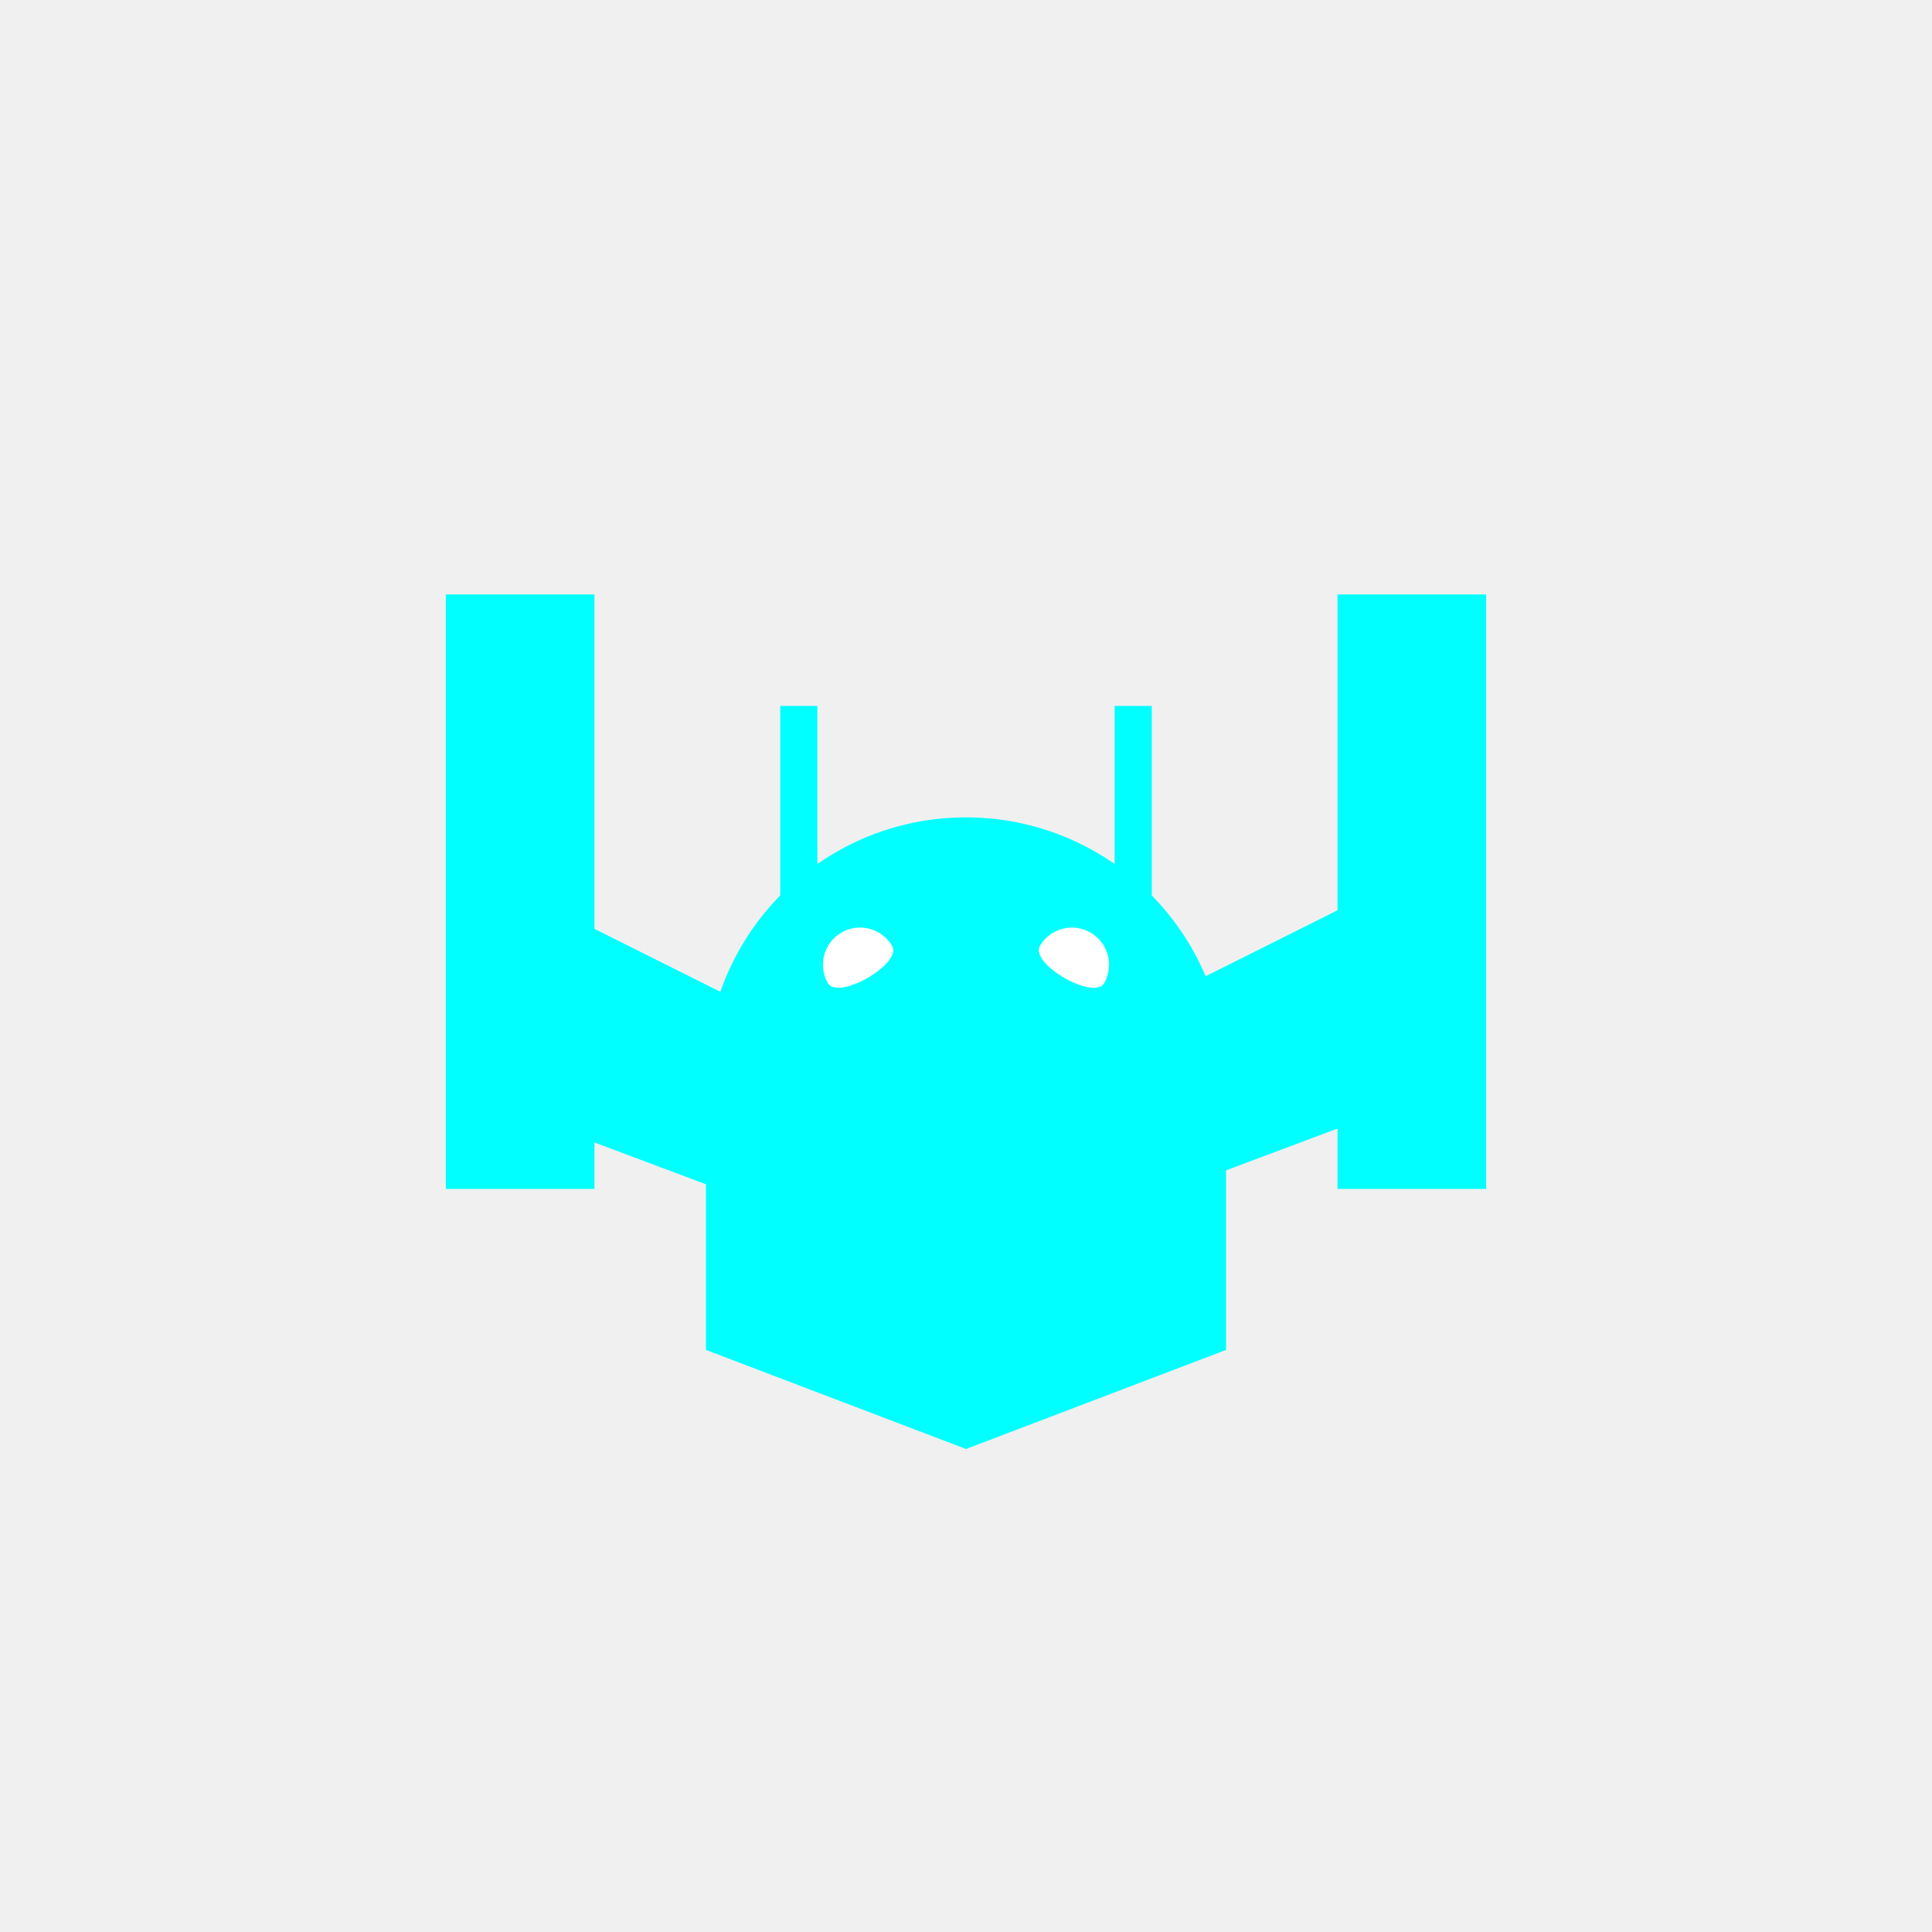
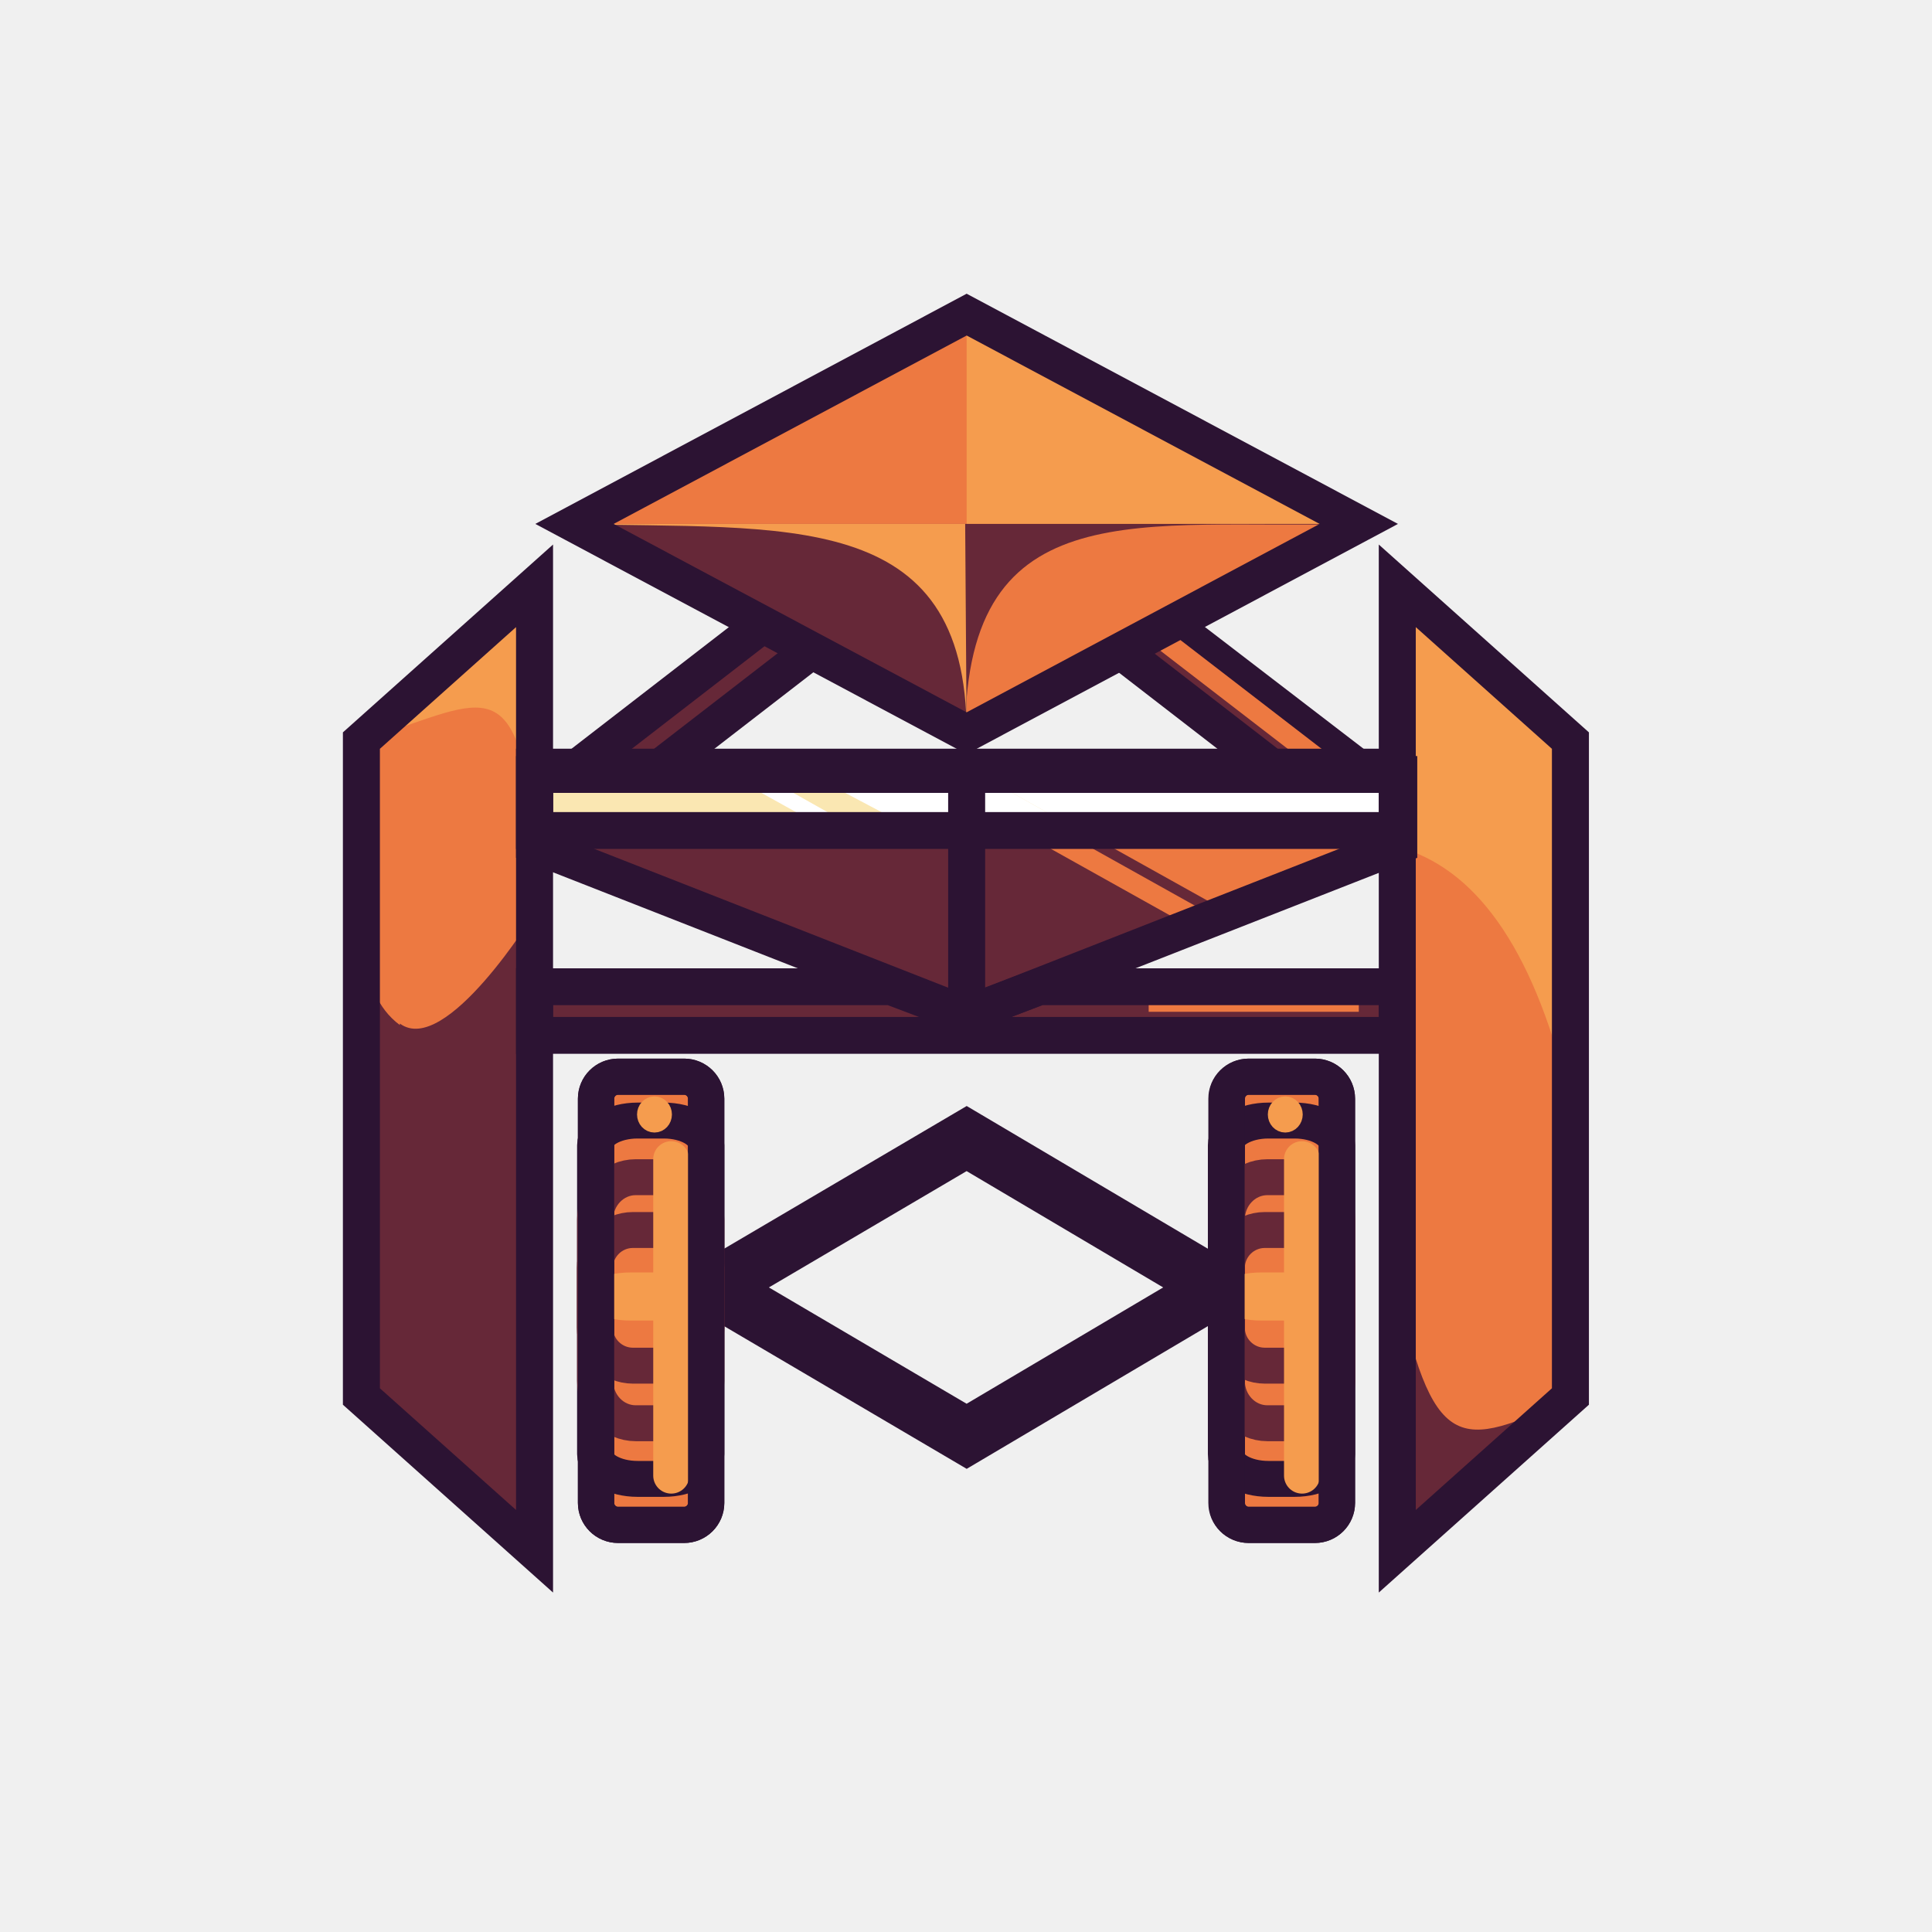
- <svg xmlns="http://www.w3.org/2000/svg" width="52" height="52" viewBox="-10 -10 52 52">
-   <g fill="cyan" fill-rule="evenodd" transform="translate(2 6)">
-     <circle cx="14" cy="13" r="7" />
-     <path d="M4 0v16H0V0zM28 0v16h-4V0z" />
-     <path d="M2 8l8 4v5l-8-3zM25 8l-8 4v5l8-3zM9 3h1v6H9zM18 3h1v6h-1z" />
-     <path fill="#FFF" d="M12.012 9.46a1 1 0 0 0-1.732 1c.277.48 2.009-.52 1.732-1zM17.72 10.46a1 1 0 0 0-1.732-1c-.277.48 1.455 1.48 1.732 1z" />
-     <path d="M7 15h14v5.333L14 23l-7-2.667z" />
+ <svg xmlns="http://www.w3.org/2000/svg" enable-background="new" width="1in" height="1in" viewBox="0 0 1 1" version="1.1" id="svg827">
+   <defs id="defs821" />
+   <g style="display:inline" id="layer8">
+     <g style="stroke-width:1.308" transform="matrix(0.7659576,0,0,0.7629152,-0.5061308,0.8235305)" id="g1040">
+       <path id="path945-5" d="M 1.404,-0.693 1.587,-0.552 1.565,-0.524 1.382,-0.666 Z" style="color:#000000;font-style:normal;font-variant:normal;font-weight:normal;font-stretch:normal;font-size:medium;line-height:normal;font-family:sans-serif;font-variant-ligatures:normal;font-variant-position:normal;font-variant-caps:normal;font-variant-numeric:normal;font-variant-alternates:normal;font-feature-settings:normal;text-indent:0;text-align:start;text-decoration:none;text-decoration-line:none;text-decoration-style:solid;text-decoration-color:#000000;letter-spacing:normal;word-spacing:normal;text-transform:none;writing-mode:lr-tb;direction:ltr;text-orientation:mixed;dominant-baseline:auto;baseline-shift:baseline;text-anchor:start;white-space:normal;shape-padding:0;clip-rule:nonzero;display:inline;overflow:visible;visibility:visible;opacity:1;isolation:auto;mix-blend-mode:normal;color-interpolation:sRGB;color-interpolation-filters:linearRGB;solid-color:#000000;solid-opacity:1;vector-effect:none;fill:#662838;fill-opacity:1;fill-rule:nonzero;stroke:#2c1333;stroke-width:0.025;stroke-linecap:butt;stroke-linejoin:miter;stroke-miterlimit:4;stroke-dasharray:none;stroke-dashoffset:0;stroke-opacity:1;color-rendering:auto;image-rendering:auto;shape-rendering:auto;text-rendering:auto;enable-background:accumulate" />
+       <path style="color:#000000;font-style:normal;font-variant:normal;font-weight:normal;font-stretch:normal;font-size:medium;line-height:normal;font-family:sans-serif;font-variant-ligatures:normal;font-variant-position:normal;font-variant-caps:normal;font-variant-numeric:normal;font-variant-alternates:normal;font-feature-settings:normal;text-indent:0;text-align:start;text-decoration:none;text-decoration-line:none;text-decoration-style:solid;text-decoration-color:#000000;letter-spacing:normal;word-spacing:normal;text-transform:none;writing-mode:lr-tb;direction:ltr;text-orientation:mixed;dominant-baseline:auto;baseline-shift:baseline;text-anchor:start;white-space:normal;shape-padding:0;clip-rule:nonzero;display:inline;overflow:visible;visibility:visible;opacity:1;isolation:auto;mix-blend-mode:normal;color-interpolation:sRGB;color-interpolation-filters:linearRGB;solid-color:#000000;solid-opacity:1;vector-effect:none;fill:#662838;fill-opacity:1;fill-rule:nonzero;stroke:none;stroke-width:0.025;stroke-linecap:butt;stroke-linejoin:miter;stroke-miterlimit:4;stroke-dasharray:none;stroke-dashoffset:0;stroke-opacity:1;color-rendering:auto;image-rendering:auto;shape-rendering:auto;text-rendering:auto;enable-background:accumulate" d="m 1.001,-0.41 v 0.033 h 0.625 v -0.033 z" id="path929-3" />
+       <path style="color:#000000;font-style:normal;font-variant:normal;font-weight:normal;font-stretch:normal;font-size:medium;line-height:normal;font-family:sans-serif;font-variant-ligatures:normal;font-variant-position:normal;font-variant-caps:normal;font-variant-numeric:normal;font-variant-alternates:normal;font-feature-settings:normal;text-indent:0;text-align:start;text-decoration:none;text-decoration-line:none;text-decoration-style:solid;text-decoration-color:#000000;letter-spacing:normal;word-spacing:normal;text-transform:none;writing-mode:lr-tb;direction:ltr;text-orientation:mixed;dominant-baseline:auto;baseline-shift:baseline;text-anchor:start;white-space:normal;shape-padding:0;clip-rule:nonzero;display:inline;overflow:visible;visibility:visible;opacity:1;isolation:auto;mix-blend-mode:normal;color-interpolation:sRGB;color-interpolation-filters:linearRGB;solid-color:#000000;solid-opacity:1;vector-effect:none;fill:#662838;fill-opacity:1;fill-rule:nonzero;stroke:#2c1333;stroke-width:0.025;stroke-linecap:butt;stroke-linejoin:miter;stroke-miterlimit:4;stroke-dasharray:none;stroke-dashoffset:0;stroke-opacity:1;color-rendering:auto;image-rendering:auto;shape-rendering:auto;text-rendering:auto;enable-background:accumulate" d="m 1.224,-0.693 -0.183,0.142 0.021,0.027 0.183,-0.142 z" id="path939-5" />
+       <path style="display:inline;opacity:1;fill:none;fill-opacity:1;stroke:#2c1333;stroke-width:0.038;stroke-linecap:butt;stroke-linejoin:miter;stroke-miterlimit:4;stroke-dasharray:none;stroke-opacity:1" d="M 1.314,-0.307 1.143,-0.206 1.314,-0.105 1.484,-0.206 Z" id="path887-6" />
+       <path style="display:inline;opacity:1;fill:#ed7941;fill-opacity:1;stroke:none;stroke-width:0.025;stroke-linecap:butt;stroke-linejoin:miter;stroke-miterlimit:4;stroke-dasharray:none;stroke-opacity:1" d="m 1.314,-0.866 -0.265,0.142 0.265,0.142 0.265,-0.142 z" id="path917-2" />
+       <path style="display:inline;opacity:1;fill:#662838;fill-opacity:1;stroke:none;stroke-width:0.025;stroke-linecap:butt;stroke-linejoin:miter;stroke-miterlimit:4;stroke-dasharray:none;stroke-opacity:1" d="m 1.011,-0.554 v 0.044 l 0.302,0.119 0.302,-0.119 v -0.044 H 1.314 Z" id="path931-9" />
+       <path style="display:inline;opacity:1;fill:#fae7b2;fill-opacity:1;stroke:none;stroke-width:0.025;stroke-linecap:butt;stroke-linejoin:miter;stroke-miterlimit:4;stroke-dasharray:none;stroke-dashoffset:0;stroke-opacity:1" d="m 1.011,-0.559 v 0.043 h 0.302 0.302 v -0.043 H 1.314 Z" id="rect937-1" />
+       <path style="display:inline;opacity:1;fill:#ed7941;fill-opacity:1;stroke:none;stroke-width:0.025;stroke-linecap:butt;stroke-linejoin:miter;stroke-miterlimit:4;stroke-dasharray:none;stroke-opacity:1" d="m 1.022,-0.682 -0.117,0.105 v 0.445 l 0.117,0.105 z" id="path924-2" />
+       <path id="path955-70" d="m 1.605,-0.682 0.117,0.105 v 0.445 l -0.117,0.105 z" style="display:inline;opacity:1;fill:#ed7941;fill-opacity:1;stroke:none;stroke-width:0.025;stroke-linecap:butt;stroke-linejoin:miter;stroke-miterlimit:4;stroke-dasharray:none;stroke-opacity:1" />
+       <g transform="matrix(0.03937008,0,0,0.03937008,0.6474216,-1.118189)" style="display:inline;opacity:1;stroke-width:1.308" id="g926">
+         <rect style="display:inline;opacity:1;fill:#ed7941;fill-opacity:1;stroke:#2c1333;stroke-width:0.623;stroke-miterlimit:4;stroke-dasharray:none;stroke-dashoffset:0;stroke-opacity:1" id="rect999-62-9" width="1.89" height="7.724" x="10.57" y="19.538" ry="0.379" rx="0.378" />
+         <rect style="display:inline;opacity:1;fill:none;fill-opacity:1;stroke:#2c1333;stroke-width:0.619;stroke-miterlimit:4;stroke-dasharray:none;stroke-dashoffset:0;stroke-opacity:1" id="rect987-3-3" width="1.908" height="6.175" x="10.554" y="20.294" rx="0.728" ry="0.427" />
+         <rect style="display:inline;opacity:1;fill:none;fill-opacity:1;stroke:#662838;stroke-width:0.619;stroke-miterlimit:4;stroke-dasharray:none;stroke-dashoffset:0;stroke-opacity:1" id="rect989-6-6" width="1.908" height="4.24" x="10.554" y="21.27" rx="0.697" ry="0.73" />
+         <rect style="display:inline;opacity:1;fill:none;fill-opacity:1;stroke:#662838;stroke-width:0.619;stroke-miterlimit:4;stroke-dasharray:none;stroke-dashoffset:0;stroke-opacity:1" id="rect991-7-0" width="1.913" height="2.338" x="10.55" y="22.18" rx="0.653" ry="0.655" />
+         <rect style="display:inline;opacity:1;fill:none;fill-opacity:1;stroke:#f59c4e;stroke-width:0.619;stroke-miterlimit:4;stroke-dasharray:none;stroke-dashoffset:0;stroke-opacity:1" id="rect993-5-6" width="1.512" height="0.21" x="10.77" y="23.221" rx="0.392" ry="0.143" />
+         <path style="display:inline;fill:none;fill-opacity:1;stroke:#f59c4e;stroke-width:0.619;stroke-linecap:round;stroke-linejoin:miter;stroke-miterlimit:4;stroke-dasharray:none;stroke-opacity:1" d="m 11.861,20.959 v 5.454" id="path995-3-2" />
+         <ellipse ry="0.138" rx="0.126" style="display:inline;opacity:1;fill:#f59c4e;fill-opacity:1;stroke:#f59c4e;stroke-width:0.347;stroke-linecap:round;stroke-miterlimit:4;stroke-dasharray:none;stroke-dashoffset:0;stroke-opacity:1" id="circle997-5-6" cx="11.573" cy="20.189" />
+         <rect rx="0.378" ry="0.379" y="19.538" x="10.57" height="7.724" width="1.89" id="rect906-1" style="display:inline;opacity:1;fill:none;fill-opacity:1;stroke:#2c1333;stroke-width:0.623;stroke-miterlimit:4;stroke-dasharray:none;stroke-dashoffset:0;stroke-opacity:1" />
+       </g>
+       <g transform="matrix(0.03937008,0,0,0.03937008,0.6474216,-1.118189)" style="display:inline;opacity:1;stroke-width:1.308" id="g936">
+         <rect rx="0.378" ry="0.379" y="19.538" x="21.397" height="7.724" width="1.89" id="rect957-8" style="display:inline;opacity:1;fill:#ed7941;fill-opacity:1;stroke:#2c1333;stroke-width:0.623;stroke-miterlimit:4;stroke-dasharray:none;stroke-dashoffset:0;stroke-opacity:1" />
+         <rect ry="0.427" rx="0.728" y="20.294" x="21.381" height="6.175" width="1.908" id="rect959-7" style="display:inline;opacity:1;fill:none;fill-opacity:1;stroke:#2c1333;stroke-width:0.619;stroke-miterlimit:4;stroke-dasharray:none;stroke-dashoffset:0;stroke-opacity:1" />
+         <rect ry="0.73" rx="0.697" y="21.27" x="21.396" height="4.24" width="1.894" id="rect961-9" style="display:inline;opacity:1;fill:none;fill-opacity:1;stroke:#662838;stroke-width:0.619;stroke-miterlimit:4;stroke-dasharray:none;stroke-dashoffset:0;stroke-opacity:1" />
+         <rect ry="0.655" rx="0.653" y="22.18" x="21.396" height="2.338" width="1.894" id="rect963-2" style="display:inline;opacity:1;fill:none;fill-opacity:1;stroke:#662838;stroke-width:0.619;stroke-miterlimit:4;stroke-dasharray:none;stroke-dashoffset:0;stroke-opacity:1" />
+         <rect ry="0.143" rx="0.392" y="23.221" x="21.597" height="0.21" width="1.512" id="rect965-0" style="display:inline;opacity:1;fill:none;fill-opacity:1;stroke:#f59c4e;stroke-width:0.619;stroke-miterlimit:4;stroke-dasharray:none;stroke-dashoffset:0;stroke-opacity:1" />
+         <path id="path967-2" d="m 22.688,20.959 v 5.454" style="display:inline;fill:none;fill-opacity:1;stroke:#f59c4e;stroke-width:0.619;stroke-linecap:round;stroke-linejoin:miter;stroke-miterlimit:4;stroke-dasharray:none;stroke-opacity:1" />
+         <ellipse cy="20.189" cx="22.4" id="ellipse969-3" style="display:inline;opacity:1;fill:#f59c4e;fill-opacity:1;stroke:#f59c4e;stroke-width:0.347;stroke-linecap:round;stroke-miterlimit:4;stroke-dasharray:none;stroke-dashoffset:0;stroke-opacity:1" rx="0.126" ry="0.138" />
+         <rect style="display:inline;opacity:1;fill:none;fill-opacity:1;stroke:#2c1333;stroke-width:0.623;stroke-miterlimit:4;stroke-dasharray:none;stroke-dashoffset:0;stroke-opacity:1" id="rect971-7" width="1.895" height="7.724" x="21.391" y="19.538" ry="0.379" rx="0.378" />
+       </g>
+       <path style="display:inline;opacity:1;fill:#f59c4e;fill-opacity:1;stroke:none;stroke-width:0.014px;stroke-linecap:butt;stroke-linejoin:miter;stroke-opacity:1" d="m 1.314,-0.867 -8.2e-6,0.143 0.265,-1.02e-5 z" id="path1117-5" />
+       <path style="display:inline;opacity:1;fill:#662838;fill-opacity:1;stroke:none;stroke-width:0.014px;stroke-linecap:butt;stroke-linejoin:miter;stroke-opacity:1" d="m 1.314,-0.582 8.1e-6,-0.142 -0.265,1.015e-5 z" id="path1119-9" />
+       <path style="display:inline;opacity:1;fill:#662838;fill-opacity:1;stroke:none;stroke-width:0.014px;stroke-linecap:butt;stroke-linejoin:miter;stroke-opacity:1" d="m 1.313,-0.724 0.265,-1.02e-5 c -0.145,0.004 -0.264,-0.024 -0.265,0.141 z" id="path1136" />
+       <path id="path1139" d="m 1.313,-0.724 -0.267,-1.024e-5 c 0.145,0.004 0.268,-0.012 0.268,0.142 z" style="display:inline;opacity:1;fill:#f59c4e;fill-opacity:1;stroke:none;stroke-width:0.014px;stroke-linecap:butt;stroke-linejoin:miter;stroke-opacity:1" />
+       <path style="display:inline;opacity:1;fill:#662838;fill-opacity:1;stroke:none;stroke-width:0.025;stroke-linecap:butt;stroke-linejoin:miter;stroke-miterlimit:4;stroke-dasharray:none;stroke-opacity:1" d="m 0.931,-0.384 c -0.031,-0.023 -0.022,-0.071 -0.022,-0.071 l -0.004,0.323 0.117,0.105 -9e-7,-0.433 c 0,0 -0.06,0.098 -0.091,0.075 z" id="path924-5-2" />
+       <path style="display:inline;opacity:1;fill:#f59c4e;fill-opacity:1;stroke:none;stroke-width:0.014px;stroke-linecap:butt;stroke-linejoin:miter;stroke-opacity:1" d="M 0.905,-0.577 1.022,-0.682 v 0.166 c -0.013,-0.114 -0.036,-0.086 -0.117,-0.061 z" id="path1156-2" />
+       <path style="display:inline;opacity:1;fill:#f59c4e;fill-opacity:1;stroke:none;stroke-width:0.014px;stroke-linecap:butt;stroke-linejoin:miter;stroke-opacity:1" d="m 1.605,-0.682 0.117,0.105 -0.002,0.237 c -0.024,-0.098 -0.063,-0.151 -0.115,-0.165 z" id="path1158-8" />
+       <path style="display:inline;opacity:1;fill:#662838;fill-opacity:1;stroke:none;stroke-width:0.014px;stroke-linecap:butt;stroke-linejoin:miter;stroke-opacity:1" d="m 1.605,-0.026 0.117,-0.105 c -0.076,0.035 -0.093,0.04 -0.119,-0.085 z" id="path1160-9" />
+       <path style="display:inline;opacity:1;fill:none;stroke:#ed7941;stroke-width:0.014px;stroke-linecap:butt;stroke-linejoin:miter;stroke-opacity:1" d="m 1.446,-0.646 0.106,0.082" id="path1202-7" />
+       <path style="display:inline;opacity:1;fill:#ffffff;fill-opacity:1;stroke:none;stroke-width:0.025;stroke-linecap:butt;stroke-linejoin:miter;stroke-miterlimit:4;stroke-dasharray:none;stroke-dashoffset:0;stroke-opacity:1" d="m 1.199,-0.559 0.081,0.043 h 0.034 0.076 l -0.076,-0.043 z" id="rect937-5-3" />
+       <path style="display:inline;opacity:1;fill:#ffffff;fill-opacity:1;stroke:none;stroke-width:0.025;stroke-linecap:butt;stroke-linejoin:miter;stroke-miterlimit:4;stroke-dasharray:none;stroke-dashoffset:0;stroke-opacity:1" d="m 1.156,-0.559 -0.003,0.005 0.068,0.038 h 0.021 l -0.076,-0.043 z" id="path1230-6" />
+       <path style="display:inline;opacity:1;fill:#ffffff;fill-opacity:1;stroke:none;stroke-width:0.025;stroke-linecap:butt;stroke-linejoin:miter;stroke-miterlimit:4;stroke-dasharray:none;stroke-dashoffset:0;stroke-opacity:1" d="m 1.314,-0.559 0.076,0.043 h 0.226 v -0.043 z" id="path1223-1" />
+       <path style="display:inline;opacity:1;fill:#ed7941;fill-opacity:1;stroke:none;stroke-width:0.025;stroke-linecap:butt;stroke-linejoin:miter;stroke-miterlimit:4;stroke-dasharray:none;stroke-opacity:1" d="m 1.603,-0.554 c 0.001,0.002 0.002,0.004 0.002,0.006 v 0.02 c 0,0.006 -0.005,0.011 -0.011,0.011 H 1.39 l 0.1,0.056 0.126,-0.05 v -0.044 z" id="path1257-2" />
+       <path style="display:inline;opacity:1;fill:none;stroke:#ed7941;stroke-width:0.014px;stroke-linecap:butt;stroke-linejoin:miter;stroke-opacity:1" d="m 1.363,-0.516 0.107,0.06" id="path1286-9" />
+       <path style="display:inline;opacity:1;fill:none;stroke:#ed7941;stroke-width:0.014px;stroke-linecap:butt;stroke-linejoin:miter;stroke-opacity:1" d="M 1.437,-0.4 H 1.579" id="path1288-3" />
+       <path style="display:inline;opacity:1;fill:none;fill-opacity:1;stroke:#2c1333;stroke-width:0.025;stroke-linecap:butt;stroke-linejoin:miter;stroke-miterlimit:4;stroke-dasharray:none;stroke-opacity:1" d="m 1.314,-0.866 -0.265,0.142 0.265,0.142 0.265,-0.142 z" id="path917-3-1" />
+       <path style="display:inline;opacity:1;fill:none;fill-opacity:1;stroke:#2c1333;stroke-width:0.025;stroke-linecap:butt;stroke-linejoin:miter;stroke-miterlimit:4;stroke-dasharray:none;stroke-opacity:1" d="M 1.022,-0.682 0.905,-0.577 V -0.132 l 0.117,0.105 z" id="path924-6-9" />
+       <path id="path955-7-4" d="m 1.605,-0.682 0.117,0.105 V -0.132 l -0.117,0.105 z" style="display:inline;opacity:1;fill:none;fill-opacity:1;stroke:#2c1333;stroke-width:0.025;stroke-linecap:butt;stroke-linejoin:miter;stroke-miterlimit:4;stroke-dasharray:none;stroke-opacity:1" />
+       <path style="display:inline;opacity:1;fill:none;stroke:#2c1333;stroke-width:0.025;stroke-linecap:butt;stroke-linejoin:miter;stroke-miterlimit:4;stroke-dasharray:none;stroke-opacity:1" d="M 1.314,-0.391 V -0.559" id="path1164-7" />
+       <path style="display:inline;opacity:1;fill:none;fill-opacity:1;stroke:#2c1333;stroke-width:0.025;stroke-linecap:butt;stroke-linejoin:miter;stroke-miterlimit:4;stroke-dasharray:none;stroke-dashoffset:0;stroke-opacity:1" d="m 1.022,-0.559 v 0.043 H 1.314 1.605 v -0.043 H 1.314 Z" id="rect937-3-8" />
+       <path style="display:inline;opacity:1;fill:none;fill-opacity:1;stroke:#2c1333;stroke-width:0.025;stroke-linecap:butt;stroke-linejoin:miter;stroke-miterlimit:4;stroke-dasharray:none;stroke-opacity:1" d="m 1.022,-0.554 v 0.048 l 0.292,0.115 0.292,-0.115 v -0.048 H 1.314 Z" id="path931-2-4" />
+       <path style="color:#000000;font-style:normal;font-variant:normal;font-weight:normal;font-stretch:normal;font-size:medium;line-height:normal;font-family:sans-serif;font-variant-ligatures:normal;font-variant-position:normal;font-variant-caps:normal;font-variant-numeric:normal;font-variant-alternates:normal;font-feature-settings:normal;text-indent:0;text-align:start;text-decoration:none;text-decoration-line:none;text-decoration-style:solid;text-decoration-color:#000000;letter-spacing:normal;word-spacing:normal;text-transform:none;writing-mode:lr-tb;direction:ltr;text-orientation:mixed;dominant-baseline:auto;baseline-shift:baseline;text-anchor:start;white-space:normal;shape-padding:0;clip-rule:nonzero;display:inline;overflow:visible;visibility:visible;opacity:1;isolation:auto;mix-blend-mode:normal;color-interpolation:sRGB;color-interpolation-filters:linearRGB;solid-color:#000000;solid-opacity:1;vector-effect:none;fill:none;fill-opacity:1;fill-rule:nonzero;stroke:#2c1333;stroke-width:0.025;stroke-linecap:butt;stroke-linejoin:miter;stroke-miterlimit:4;stroke-dasharray:none;stroke-dashoffset:0;stroke-opacity:1;color-rendering:auto;image-rendering:auto;shape-rendering:auto;text-rendering:auto;enable-background:accumulate" d="m 1.022,-0.41 v 0.033 H 1.605 v -0.033 H 1.363 l -0.05,0.019 -0.05,-0.019 z" id="path929-9-5" />
+     </g>
  </g>
</svg>
